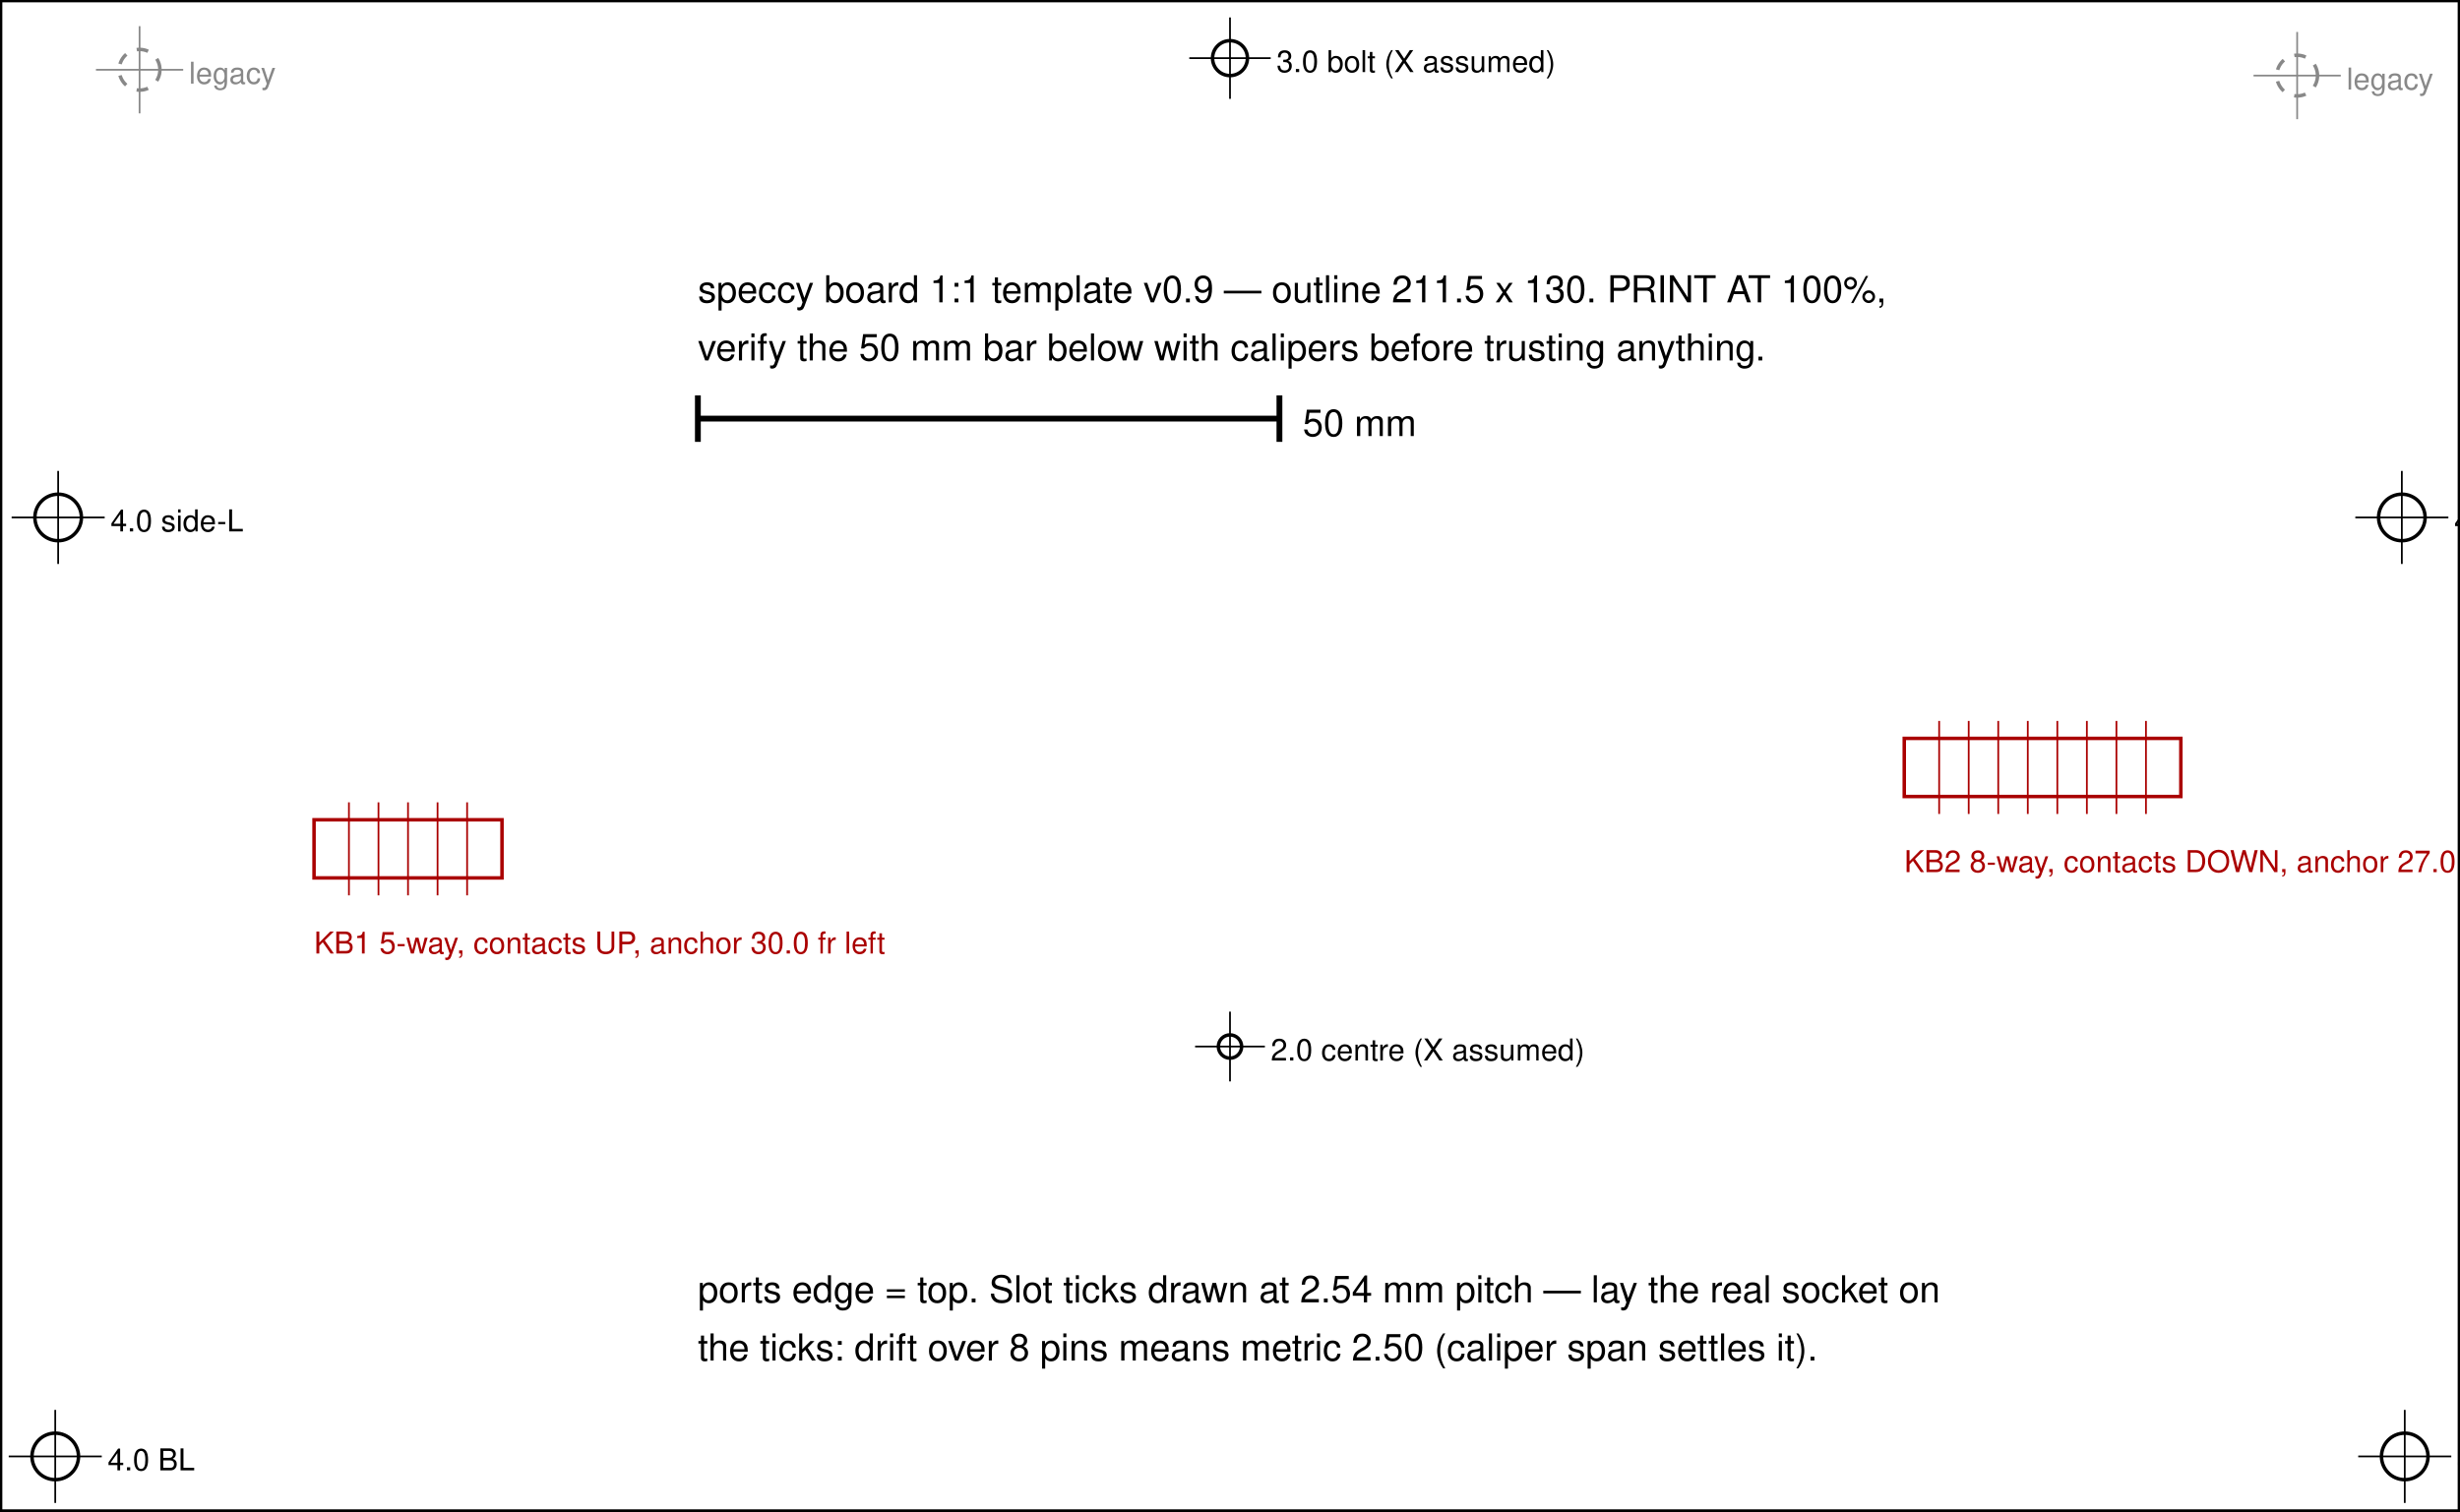
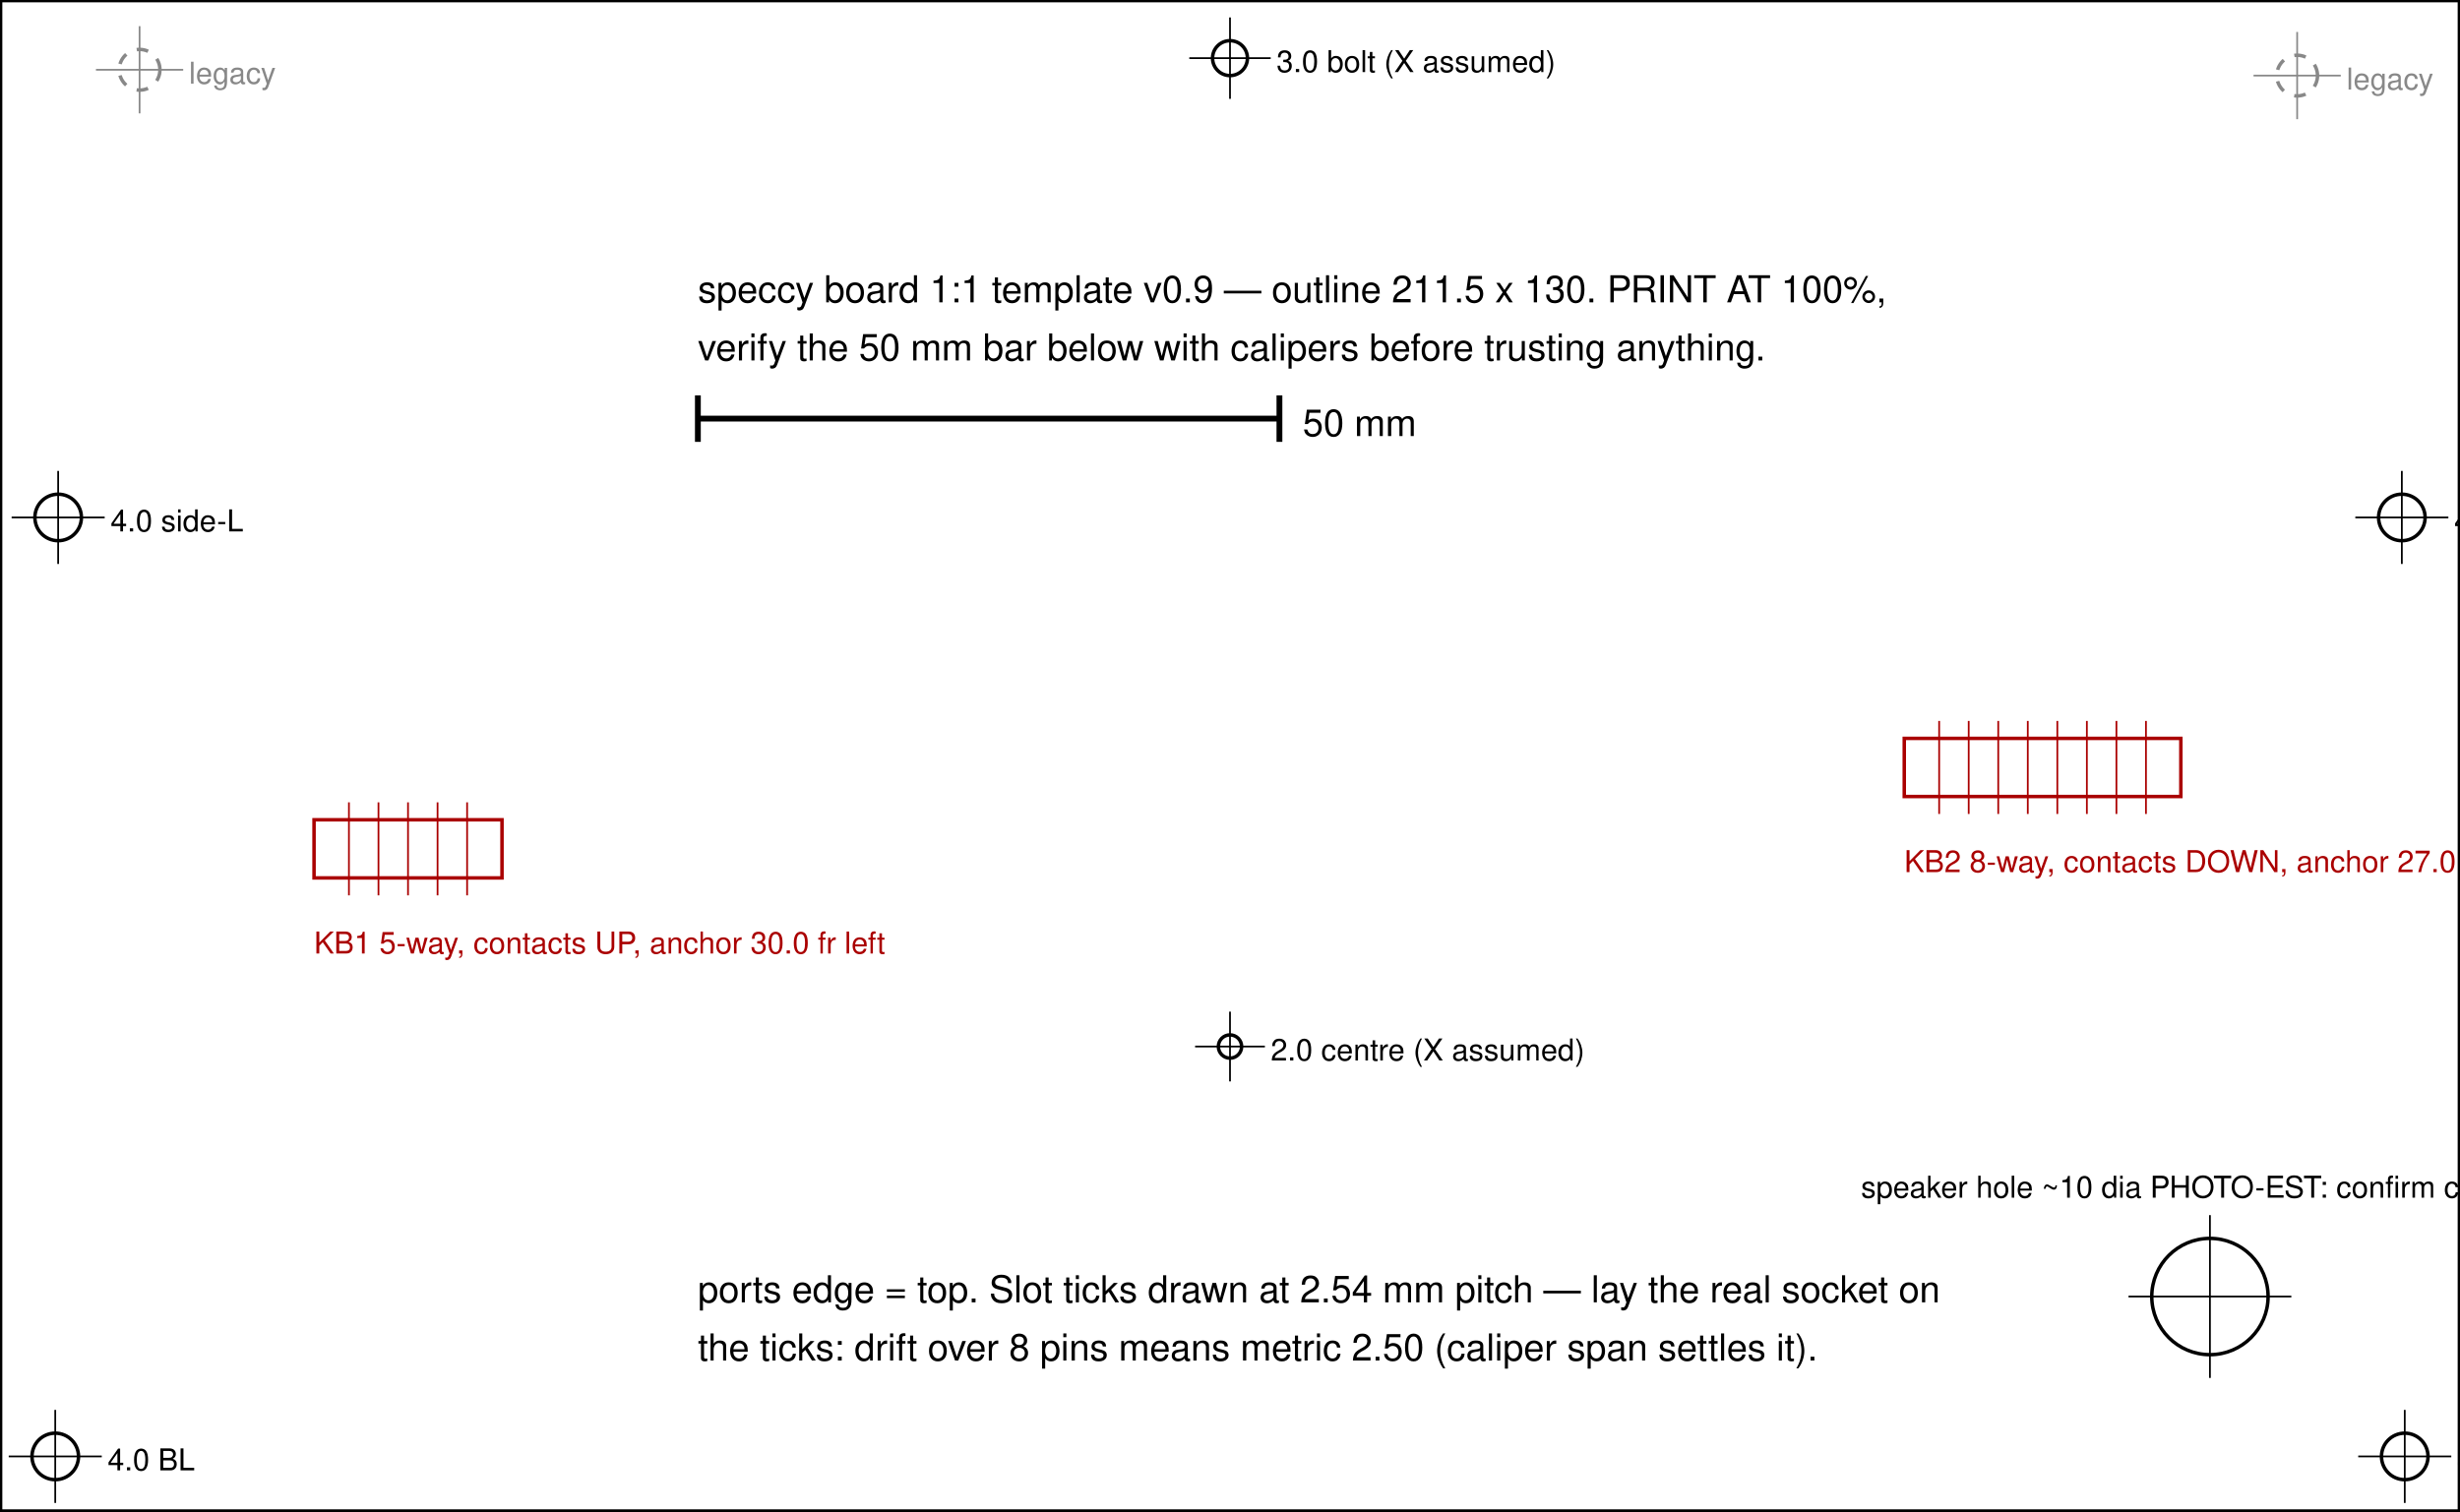
<svg xmlns="http://www.w3.org/2000/svg" width="211.5mm" height="130.0mm" viewBox="0 0 211.5 130.0" font-family="Helvetica,Arial,sans-serif">
  <style>
    .real circle { fill:none; stroke:#000; stroke-width:0.3; }
    .real line   { stroke:#000; stroke-width:0.15; }
    .real text   { font-size:2.6px; fill:#000; }
    .legacy circle { fill:none; stroke:#888; stroke-width:0.3; stroke-dasharray:1 1; }
    .legacy line { stroke:#888; stroke-width:0.15; }
    .legacy text { font-size:2.6px; fill:#888; }
    .slot rect   { fill:none; stroke:#a00; stroke-width:0.3; }
    .slot line   { stroke:#a00; stroke-width:0.15; }
    .slot text   { font-size:2.6px; fill:#a00; }
    .edge        { fill:none; stroke:#000; stroke-width:0.4; }
    .meta        { font-size:3.2px; fill:#000; }
    .bar         { stroke:#000; stroke-width:0.5; }
  </style>
  <rect x="0" y="0" width="211.5" height="130.0" class="edge" />
  <g class="real">
    <circle cx="5" cy="44.5" r="2.0" />
    <line x1="1.0" y1="44.5" x2="9.0" y2="44.5" />
    <line x1="5" y1="40.5" x2="5" y2="48.5" />
    <text x="9.5" y="45.7">4.0 side-L</text>
  </g>
  <g class="real">
    <circle cx="206.5" cy="44.5" r="2.0" />
    <line x1="202.5" y1="44.5" x2="210.5" y2="44.5" />
    <line x1="206.5" y1="40.5" x2="206.5" y2="48.5" />
    <text x="211.0" y="45.7">4.0 side-R</text>
  </g>
  <g class="real">
    <circle cx="4.75" cy="125.25" r="2.0" />
    <line x1="0.75" y1="125.25" x2="8.75" y2="125.25" />
    <line x1="4.75" y1="121.25" x2="4.75" y2="129.25" />
    <text x="9.25" y="126.45">4.0 BL</text>
  </g>
  <g class="real">
    <circle cx="206.75" cy="125.25" r="2.0" />
    <line x1="202.75" y1="125.25" x2="210.75" y2="125.25" />
    <line x1="206.75" y1="121.25" x2="206.75" y2="129.25" />
    <text x="211.25" y="126.45">4.0 BR</text>
  </g>
  <g class="real">
    <circle cx="105.75" cy="90.0" r="1.0" />
    <line x1="102.75" y1="90.0" x2="108.75" y2="90.0" />
    <line x1="105.75" y1="87.0" x2="105.75" y2="93.0" />
    <text x="109.25" y="91.2">2.0 centre (X assumed)</text>
  </g>
  <g class="real">
    <circle cx="105.75" cy="5.0" r="1.5" />
    <line x1="102.25" y1="5.0" x2="109.25" y2="5.0" />
    <line x1="105.75" y1="1.5" x2="105.75" y2="8.5" />
    <text x="109.75" y="6.2">3.0 bolt (X assumed)</text>
  </g>
  <g class="legacy">
    <circle cx="12" cy="6" r="1.75" />
    <line x1="8.25" y1="6" x2="15.75" y2="6" />
    <line x1="12" y1="2.25" x2="12" y2="9.75" />
    <text x="16.25" y="7.2">legacy</text>
  </g>
  <g class="legacy">
    <circle cx="197.5" cy="6.5" r="1.75" />
    <line x1="193.75" y1="6.5" x2="201.25" y2="6.5" />
    <line x1="197.5" y1="2.75" x2="197.5" y2="10.25" />
    <text x="201.75" y="7.7">legacy</text>
  </g>
  <g class="slot">
    <rect x="27.0" y="70.5" width="16.16" height="5" />
    <line x1="30.0" y1="69" x2="30.0" y2="77" />
    <line x1="32.54" y1="69" x2="32.54" y2="77" />
    <line x1="35.08" y1="69" x2="35.08" y2="77" />
    <line x1="37.62" y1="69" x2="37.62" y2="77" />
    <line x1="40.16" y1="69" x2="40.16" y2="77" />
    <text x="27.0" y="82">KB1 5-way, contacts UP, anchor 30.0 fr left</text>
  </g>
  <g class="slot">
    <rect x="163.72" y="63.5" width="23.78" height="5" />
    <line x1="184.5" y1="62" x2="184.5" y2="70" />
    <line x1="181.96" y1="62" x2="181.96" y2="70" />
    <line x1="179.42" y1="62" x2="179.42" y2="70" />
    <line x1="176.88" y1="62" x2="176.88" y2="70" />
    <line x1="174.34" y1="62" x2="174.34" y2="70" />
    <line x1="171.8" y1="62" x2="171.8" y2="70" />
    <line x1="169.26" y1="62" x2="169.26" y2="70" />
    <line x1="166.72" y1="62" x2="166.72" y2="70" />
    <text x="163.72" y="75">KB2 8-way, contacts DOWN, anchor 27.0 fr right</text>
  </g>
  <text x="60" y="26" class="meta">speccy board 1:1 template v0.9 — outline 211.5 x 130. PRINT AT 100%,</text>
  <text x="60" y="31" class="meta">verify the 50 mm bar below with calipers before trusting anything.</text>
  <line x1="60" y1="36" x2="110" y2="36" class="bar" />
  <line x1="60" y1="34" x2="60" y2="38" class="bar" />
  <line x1="110" y1="34" x2="110" y2="38" class="bar" />
  <text x="112" y="37.5" class="meta">50 mm</text>
+   <g class="real">
+     <circle cx="190" cy="111.5" r="5" />
+     <line x1="183" y1="111.5" x2="197" y2="111.5" />
+     <line x1="190" y1="104.5" x2="190" y2="118.5" />
+     <text x="160" y="103">speaker hole ~10 dia PHOTO-EST: confirm centre+dia</text>
+   </g>
  <text x="60" y="112" class="meta">ports edge = top. Slot ticks drawn at 2.54 mm pitch — lay the real socket on</text>
  <text x="60" y="117" class="meta">the ticks: drift over 8 pins means metric 2.50 (caliper span settles it).</text>
</svg>
